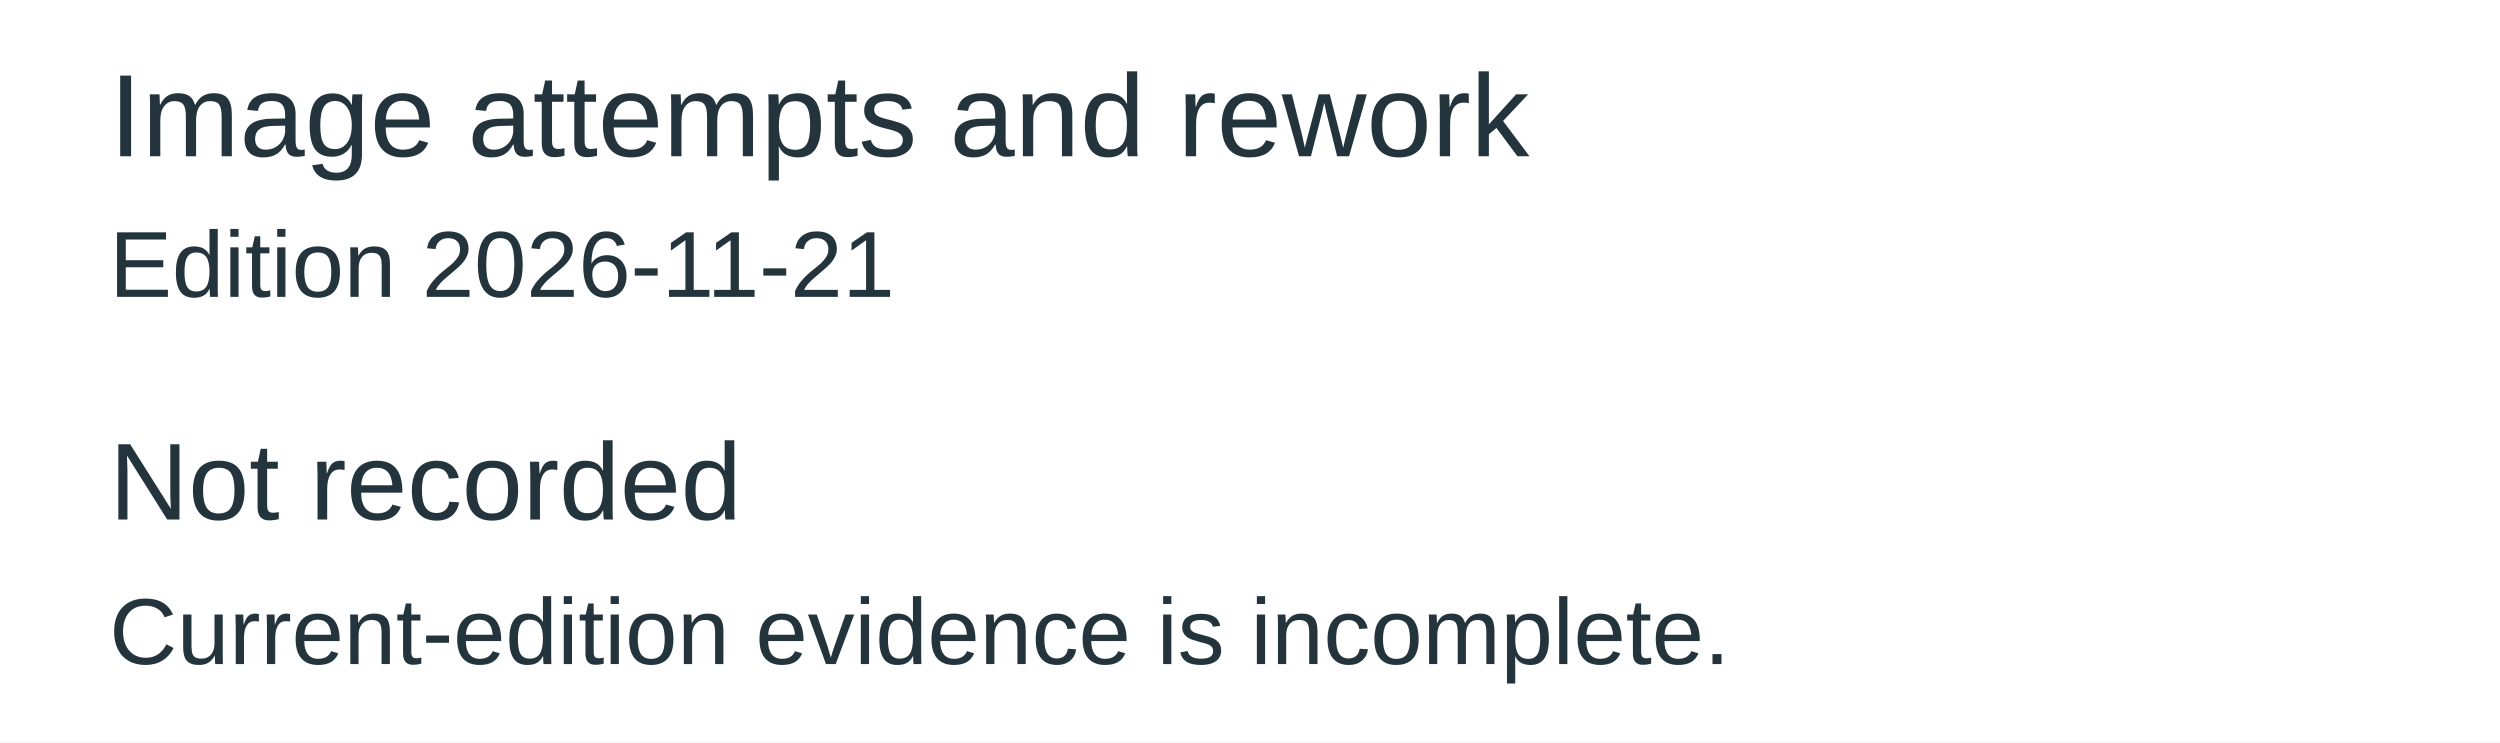
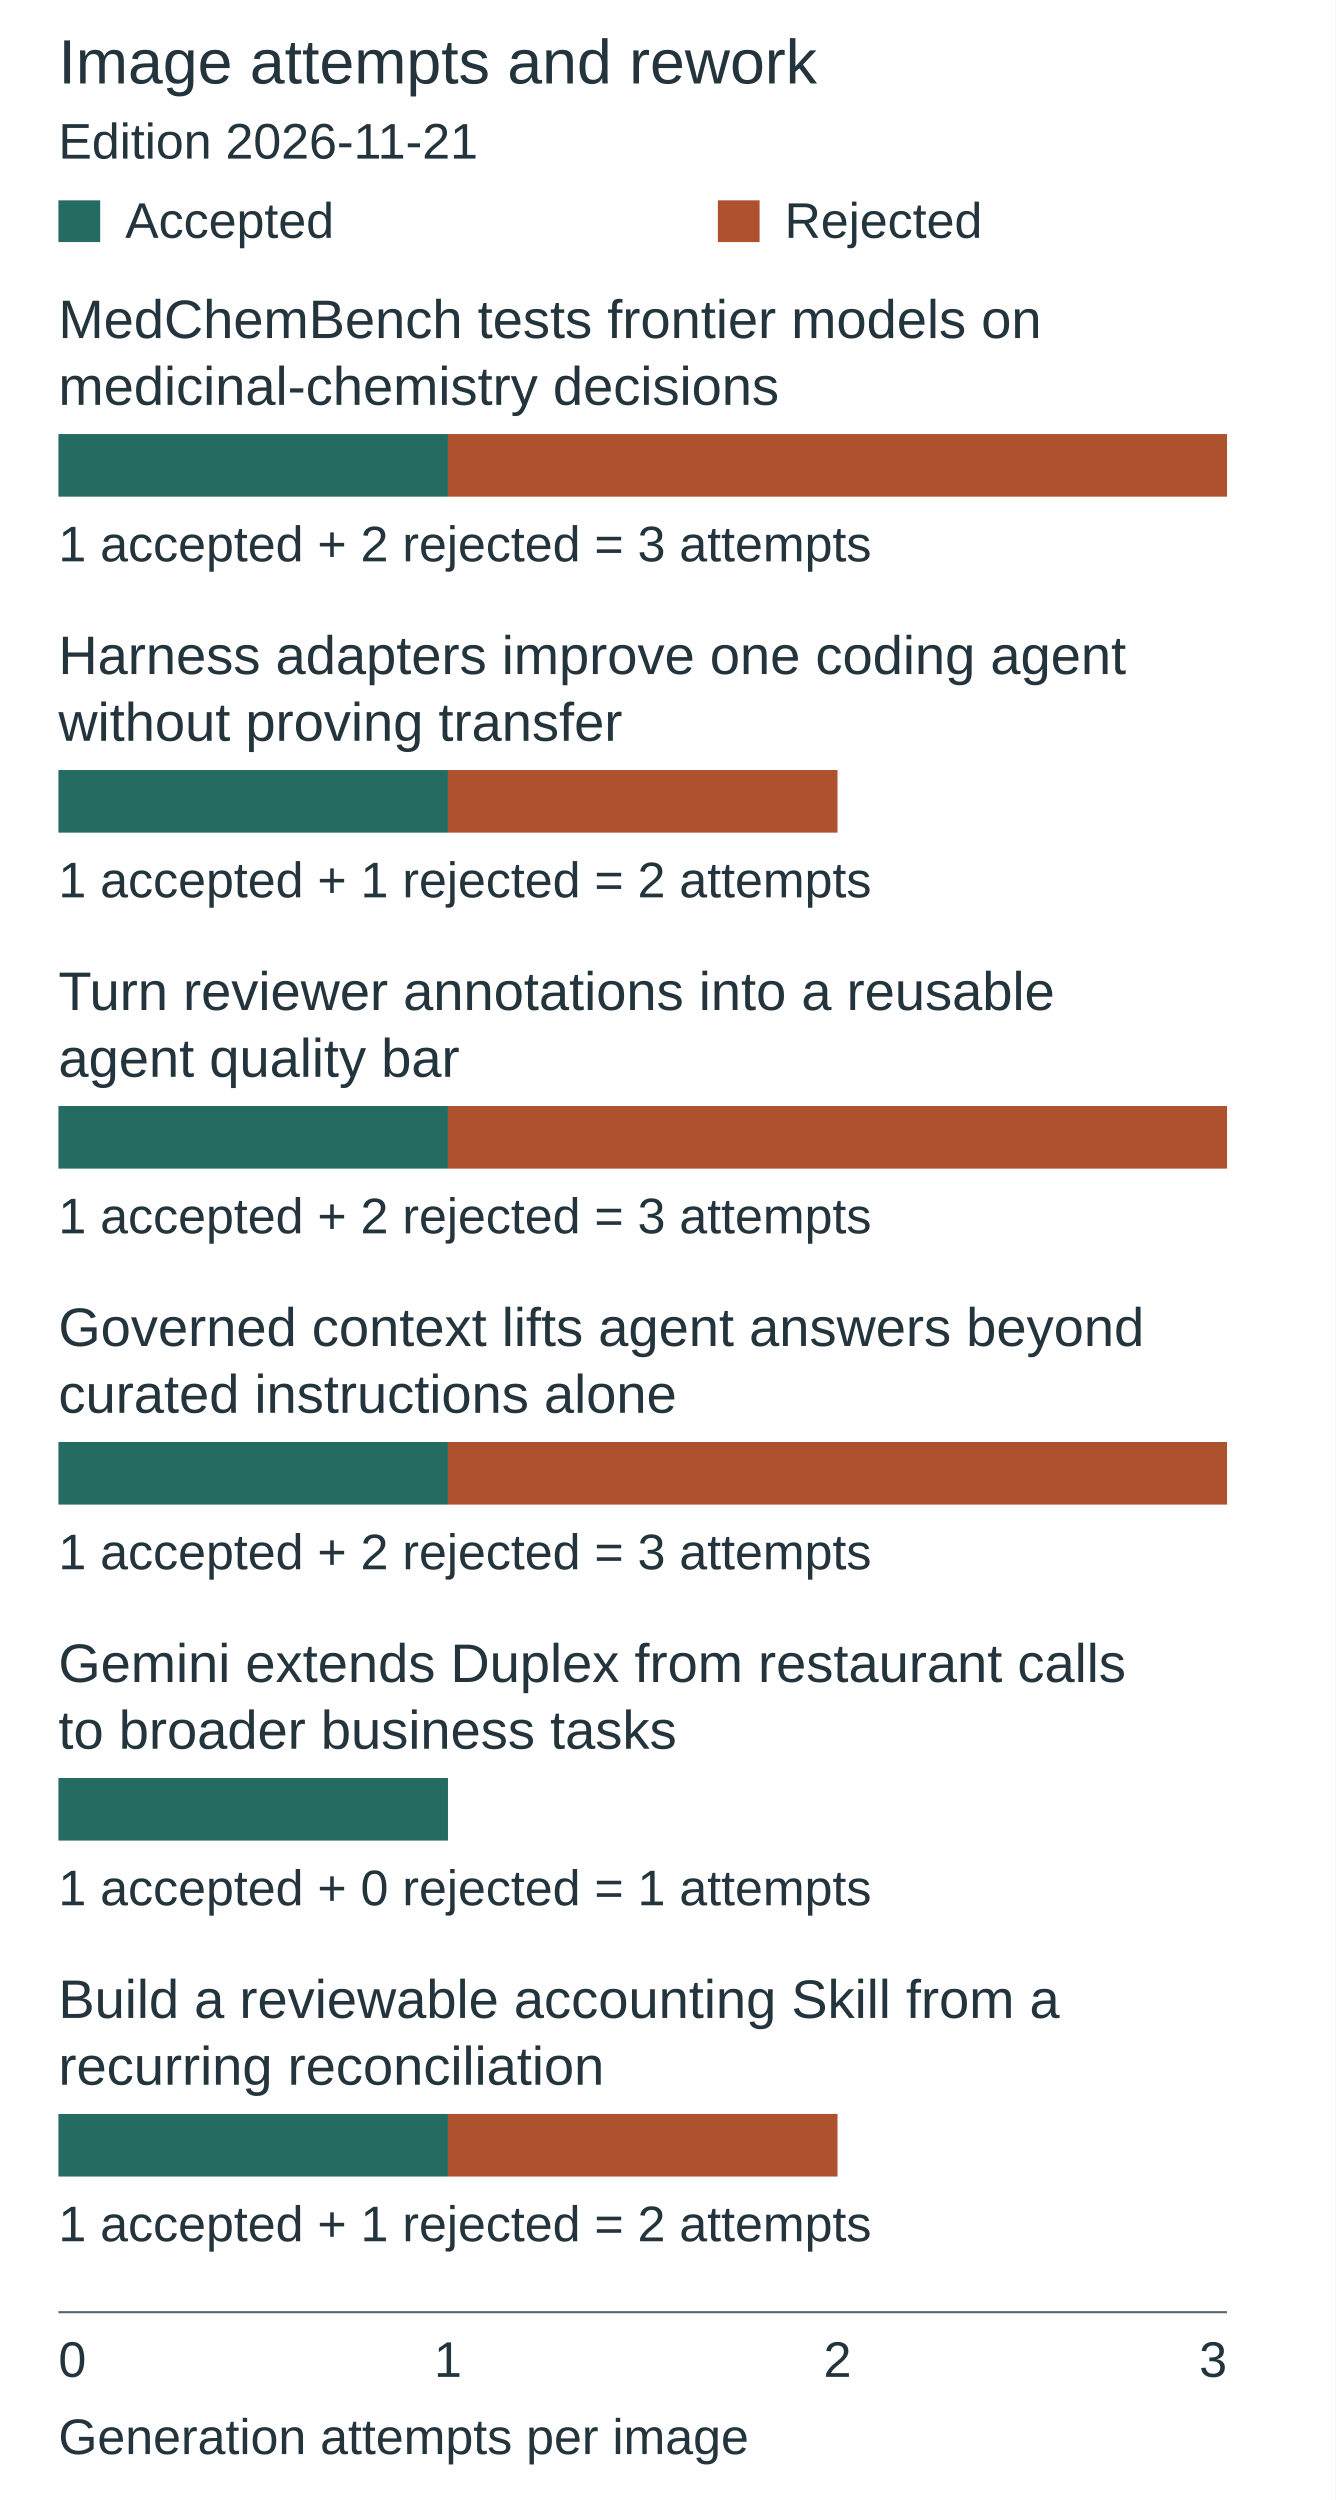
- <svg xmlns="http://www.w3.org/2000/svg" width="640" height="190" viewBox="0 0 640 190" role="img" aria-labelledby="title desc">
-   <rect width="640" height="190" fill="#ffffff" />
+ <svg xmlns="http://www.w3.org/2000/svg" width="640" height="1198" viewBox="0 0 640 1198" role="img" aria-labelledby="title desc">
+   <rect width="640" height="1198" fill="#ffffff" />
  <g font-family="Arial, sans-serif" fill="#24343d">
    <text x="28" y="40" font-size="30">Image attempts and rework</text>
    <text x="28" y="76" font-size="24">Edition 2026-11-21</text>
-     <text x="28" y="133" font-size="28">Not recorded</text>
-     <text x="28" y="170" font-size="24">Current-edition evidence is incomplete.</text>
+     <rect x="28" y="96" width="20" height="20" fill="#246b62" />
+     <text x="60" y="114" font-size="24">Accepted</text>
+     <rect x="344" y="96" width="20" height="20" fill="#ad512f" />
+     <text x="376" y="114" font-size="24">Rejected</text>
+     <text x="28" y="162" font-size="26">MedChemBench tests frontier models on</text>
+     <text x="28" y="194" font-size="26">medicinal-chemistry decisions</text>
+     <rect x="28" y="208" width="186.667" height="30" fill="#246b62" />
+     <rect x="214.667" y="208" width="373.333" height="30" fill="#ad512f" />
+     <text x="28" y="269" font-size="24">1 accepted + 2 rejected = 3 attempts</text>
+     <text x="28" y="323" font-size="26">Harness adapters improve one coding agent</text>
+     <text x="28" y="355" font-size="26">without proving transfer</text>
+     <rect x="28" y="369" width="186.667" height="30" fill="#246b62" />
+     <rect x="214.667" y="369" width="186.667" height="30" fill="#ad512f" />
+     <text x="28" y="430" font-size="24">1 accepted + 1 rejected = 2 attempts</text>
+     <text x="28" y="484" font-size="26">Turn reviewer annotations into a reusable</text>
+     <text x="28" y="516" font-size="26">agent quality bar</text>
+     <rect x="28" y="530" width="186.667" height="30" fill="#246b62" />
+     <rect x="214.667" y="530" width="373.333" height="30" fill="#ad512f" />
+     <text x="28" y="591" font-size="24">1 accepted + 2 rejected = 3 attempts</text>
+     <text x="28" y="645" font-size="26">Governed context lifts agent answers beyond</text>
+     <text x="28" y="677" font-size="26">curated instructions alone</text>
+     <rect x="28" y="691" width="186.667" height="30" fill="#246b62" />
+     <rect x="214.667" y="691" width="373.333" height="30" fill="#ad512f" />
+     <text x="28" y="752" font-size="24">1 accepted + 2 rejected = 3 attempts</text>
+     <text x="28" y="806" font-size="26">Gemini extends Duplex from restaurant calls</text>
+     <text x="28" y="838" font-size="26">to broader business tasks</text>
+     <rect x="28" y="852" width="186.667" height="30" fill="#246b62" />
+     <rect x="214.667" y="852" width="0" height="30" fill="#ad512f" />
+     <text x="28" y="913" font-size="24">1 accepted + 0 rejected = 1 attempts</text>
+     <text x="28" y="967" font-size="26">Build a reviewable accounting Skill from a</text>
+     <text x="28" y="999" font-size="26">recurring reconciliation</text>
+     <rect x="28" y="1013" width="186.667" height="30" fill="#246b62" />
+     <rect x="214.667" y="1013" width="186.667" height="30" fill="#ad512f" />
+     <text x="28" y="1074" font-size="24">1 accepted + 1 rejected = 2 attempts</text>
+     <line x1="28" y1="1108" x2="588" y2="1108" stroke="#56656a" />
+     <text x="28" y="1139" font-size="24" text-anchor="start">0</text>
+     <text x="214.667" y="1139" font-size="24" text-anchor="middle">1</text>
+     <text x="401.333" y="1139" font-size="24" text-anchor="middle">2</text>
+     <text x="588" y="1139" font-size="24" text-anchor="end">3</text>
+     <text x="28" y="1176" font-size="24">Generation attempts per image</text>
  </g>
</svg>
